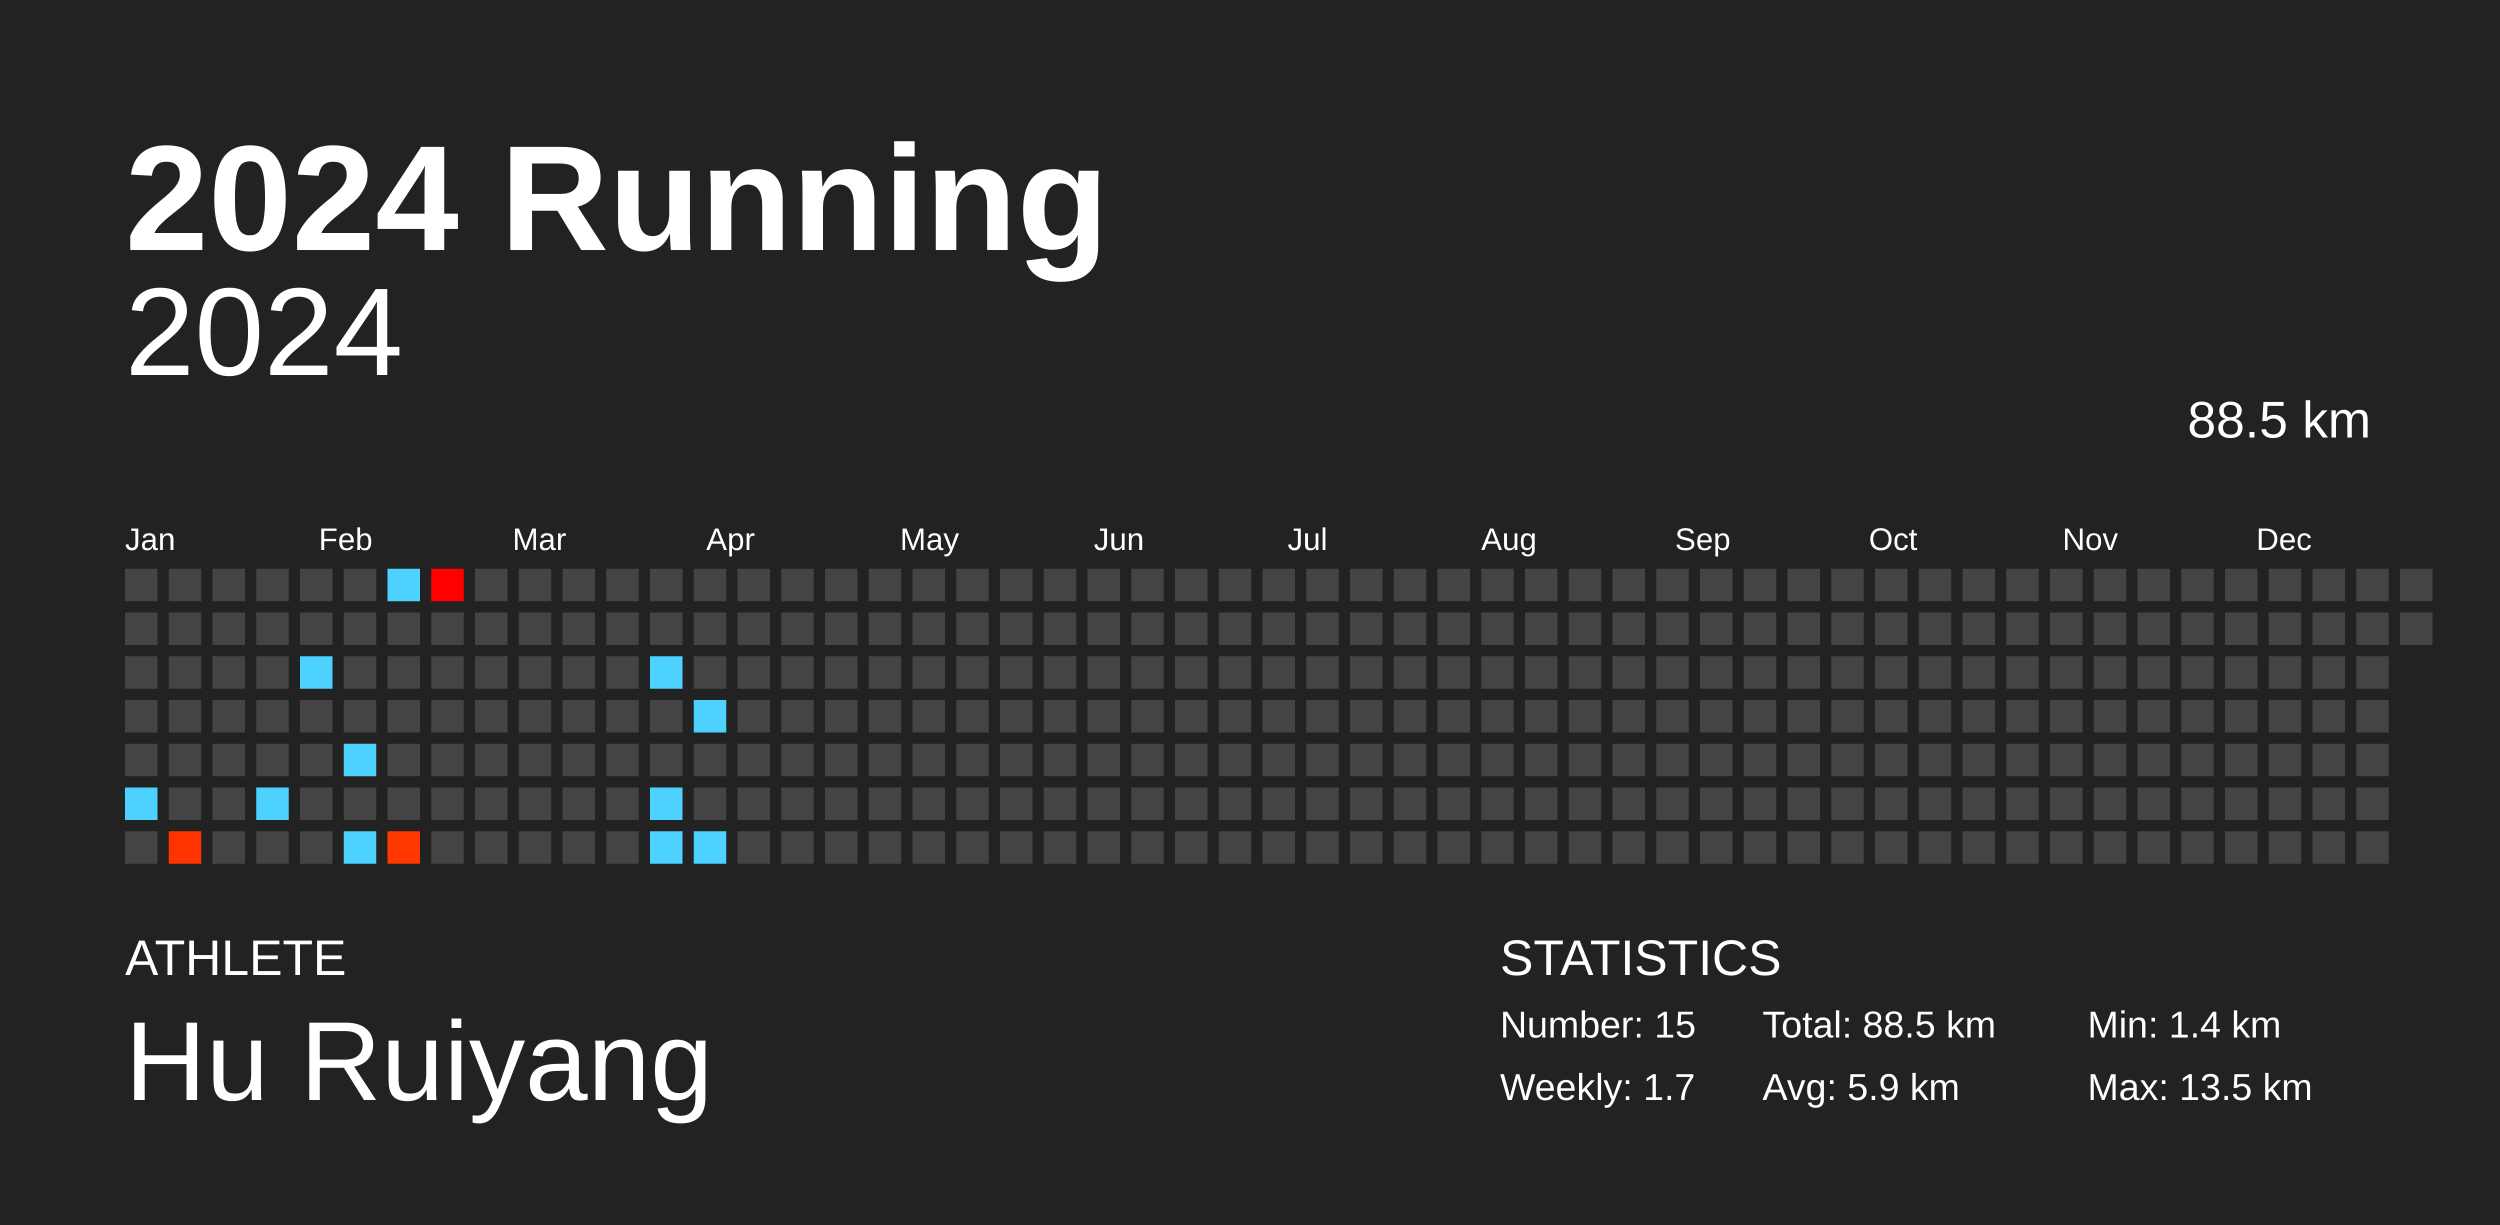
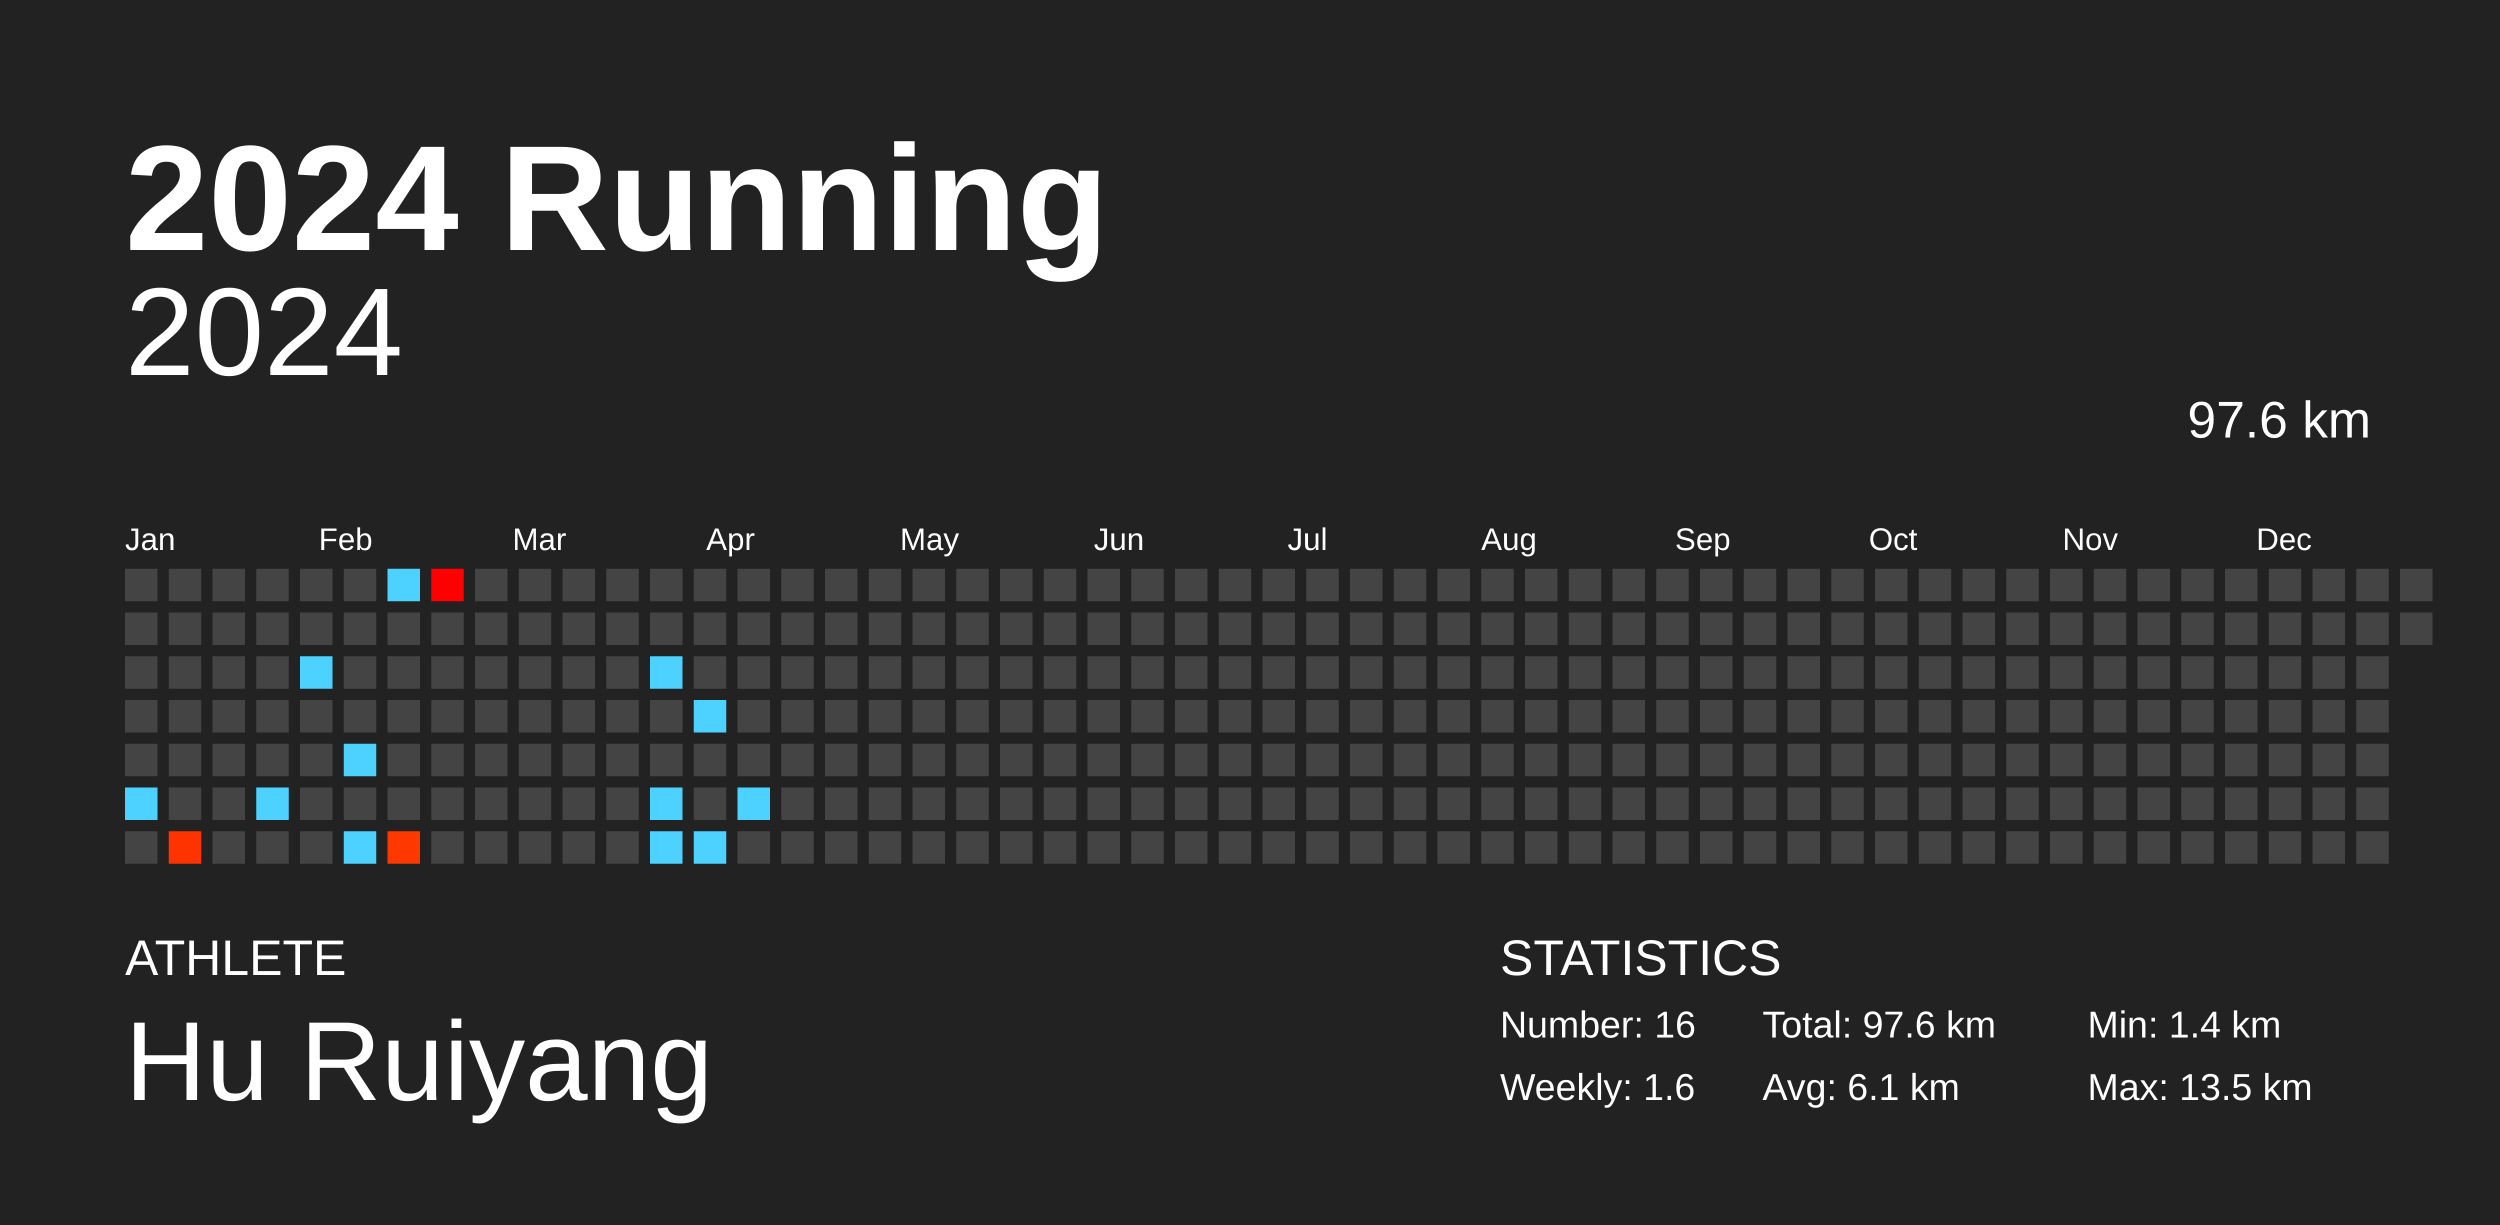
<svg xmlns="http://www.w3.org/2000/svg" baseProfile="full" height="98mm" version="1.1" viewBox="0,0,200,98" width="200mm">
  <defs />
  <rect fill="#222222" height="98" width="200" x="0" y="0" />
  <text fill="#FFFFFF" style="font-size:12px; font-family:Arial; font-weight:bold;" x="10" y="20">2024 Running</text>
  <text fill="#FFFFFF" style="font-size:4px; font-family:Arial" x="10" y="78">ATHLETE</text>
  <text fill="#FFFFFF" style="font-size:9px; font-family:Arial" x="10" y="88">Hu Ruiyang</text>
  <text fill="#FFFFFF" style="font-size:4px; font-family:Arial" x="120" y="78">STATISTICS</text>
-   <text fill="#FFFFFF" style="font-size:3px; font-family:Arial" x="120" y="83">Number: 15</text>
-   <text fill="#FFFFFF" style="font-size:3px; font-family:Arial" x="120" y="88">Weekly: 1.7</text>
-   <text fill="#FFFFFF" style="font-size:3px; font-family:Arial" x="141" y="83">Total: 88.5 km</text>
-   <text fill="#FFFFFF" style="font-size:3px; font-family:Arial" x="141" y="88">Avg: 5.9 km</text>
+   <text fill="#FFFFFF" style="font-size:3px; font-family:Arial" x="120" y="83">Number: 16</text>
+   <text fill="#FFFFFF" style="font-size:3px; font-family:Arial" x="120" y="88">Weekly: 1.6</text>
+   <text fill="#FFFFFF" style="font-size:3px; font-family:Arial" x="141" y="83">Total: 97.6 km</text>
+   <text fill="#FFFFFF" style="font-size:3px; font-family:Arial" x="141" y="88">Avg: 6.1 km</text>
  <text fill="#FFFFFF" style="font-size:3px; font-family:Arial" x="167" y="83">Min: 1.4 km</text>
  <text fill="#FFFFFF" style="font-size:3px; font-family:Arial" x="167" y="88">Max: 13.5 km</text>
  <text alignment-baseline="hanging" fill="#FFFFFF" style="font-size:10.0px; font-family:Arial;" x="10" y="30">2024</text>
-   <text alignment-baseline="hanging" fill="#FFFFFF" style="font-size:4.125px; font-family:Arial;" x="175" y="35">88.5 km</text>
+   <text alignment-baseline="hanging" fill="#FFFFFF" style="font-size:4.125px; font-family:Arial;" x="175" y="35">97.6 km</text>
  <text fill="#FFFFFF" style="font-size:2.5px; font-family:Arial" x="10.0" y="44">Jan</text>
  <text fill="#FFFFFF" style="font-size:2.5px; font-family:Arial" x="25.5" y="44">Feb</text>
  <text fill="#FFFFFF" style="font-size:2.5px; font-family:Arial" x="41.0" y="44">Mar</text>
  <text fill="#FFFFFF" style="font-size:2.5px; font-family:Arial" x="56.5" y="44">Apr</text>
  <text fill="#FFFFFF" style="font-size:2.5px; font-family:Arial" x="72.0" y="44">May</text>
  <text fill="#FFFFFF" style="font-size:2.5px; font-family:Arial" x="87.5" y="44">Jun</text>
  <text fill="#FFFFFF" style="font-size:2.5px; font-family:Arial" x="103.0" y="44">Jul</text>
  <text fill="#FFFFFF" style="font-size:2.5px; font-family:Arial" x="118.5" y="44">Aug</text>
  <text fill="#FFFFFF" style="font-size:2.5px; font-family:Arial" x="134.0" y="44">Sep</text>
  <text fill="#FFFFFF" style="font-size:2.5px; font-family:Arial" x="149.5" y="44">Oct</text>
  <text fill="#FFFFFF" style="font-size:2.5px; font-family:Arial" x="165.0" y="44">Nov</text>
  <text fill="#FFFFFF" style="font-size:2.5px; font-family:Arial" x="180.5" y="44">Dec</text>
  <rect fill="#444444" height="2.6" width="2.6" x="10.0" y="45.5" />
  <rect fill="#444444" height="2.6" width="2.6" x="10.0" y="49.0" />
  <rect fill="#444444" height="2.6" width="2.6" x="10.0" y="52.5" />
  <rect fill="#444444" height="2.6" width="2.6" x="10.0" y="56.0" />
  <rect fill="#444444" height="2.6" width="2.6" x="10.0" y="59.5" />
  <rect fill="#4dd2ff" height="2.6" width="2.6" x="10.0" y="63.0" />
  <rect fill="#444444" height="2.6" width="2.6" x="10.0" y="66.5" />
  <rect fill="#444444" height="2.6" width="2.6" x="13.5" y="45.5" />
  <rect fill="#444444" height="2.6" width="2.6" x="13.5" y="49.0" />
  <rect fill="#444444" height="2.6" width="2.6" x="13.5" y="52.5" />
  <rect fill="#444444" height="2.6" width="2.6" x="13.5" y="56.0" />
  <rect fill="#444444" height="2.6" width="2.6" x="13.5" y="59.5" />
  <rect fill="#444444" height="2.6" width="2.6" x="13.5" y="63.0" />
  <rect fill="#ff3300" height="2.6" width="2.6" x="13.5" y="66.5" />
  <rect fill="#444444" height="2.6" width="2.6" x="17.0" y="45.5" />
  <rect fill="#444444" height="2.6" width="2.6" x="17.0" y="49.0" />
  <rect fill="#444444" height="2.6" width="2.6" x="17.0" y="52.5" />
  <rect fill="#444444" height="2.6" width="2.6" x="17.0" y="56.0" />
  <rect fill="#444444" height="2.6" width="2.6" x="17.0" y="59.5" />
  <rect fill="#444444" height="2.6" width="2.6" x="17.0" y="63.0" />
  <rect fill="#444444" height="2.6" width="2.6" x="17.0" y="66.5" />
  <rect fill="#444444" height="2.6" width="2.6" x="20.5" y="45.5" />
  <rect fill="#444444" height="2.6" width="2.6" x="20.5" y="49.0" />
  <rect fill="#444444" height="2.6" width="2.6" x="20.5" y="52.5" />
  <rect fill="#444444" height="2.6" width="2.6" x="20.5" y="56.0" />
  <rect fill="#444444" height="2.6" width="2.6" x="20.5" y="59.5" />
  <rect fill="#4dd2ff" height="2.6" width="2.6" x="20.5" y="63.0" />
  <rect fill="#444444" height="2.6" width="2.6" x="20.5" y="66.5" />
  <rect fill="#444444" height="2.6" width="2.6" x="24.0" y="45.5" />
  <rect fill="#444444" height="2.6" width="2.6" x="24.0" y="49.0" />
  <rect fill="#4dd2ff" height="2.6" width="2.6" x="24.0" y="52.5" />
  <rect fill="#444444" height="2.6" width="2.6" x="24.0" y="56.0" />
  <rect fill="#444444" height="2.6" width="2.6" x="24.0" y="59.5" />
  <rect fill="#444444" height="2.6" width="2.6" x="24.0" y="63.0" />
  <rect fill="#444444" height="2.6" width="2.6" x="24.0" y="66.5" />
  <rect fill="#444444" height="2.6" width="2.6" x="27.5" y="45.5" />
  <rect fill="#444444" height="2.6" width="2.6" x="27.5" y="49.0" />
  <rect fill="#444444" height="2.6" width="2.6" x="27.5" y="52.5" />
  <rect fill="#444444" height="2.6" width="2.6" x="27.5" y="56.0" />
  <rect fill="#4dd2ff" height="2.6" width="2.6" x="27.5" y="59.5" />
  <rect fill="#444444" height="2.6" width="2.6" x="27.5" y="63.0" />
  <rect fill="#4dd2ff" height="2.6" width="2.6" x="27.5" y="66.5" />
  <rect fill="#4dd2ff" height="2.6" width="2.6" x="31.0" y="45.5" />
  <rect fill="#444444" height="2.6" width="2.6" x="31.0" y="49.0" />
  <rect fill="#444444" height="2.6" width="2.6" x="31.0" y="52.5" />
  <rect fill="#444444" height="2.6" width="2.6" x="31.0" y="56.0" />
  <rect fill="#444444" height="2.6" width="2.6" x="31.0" y="59.5" />
  <rect fill="#444444" height="2.6" width="2.6" x="31.0" y="63.0" />
  <rect fill="#ff3800" height="2.6" width="2.6" x="31.0" y="66.5" />
  <rect fill="#ff0000" height="2.6" width="2.6" x="34.5" y="45.5" />
  <rect fill="#444444" height="2.6" width="2.6" x="34.5" y="49.0" />
  <rect fill="#444444" height="2.6" width="2.6" x="34.5" y="52.5" />
  <rect fill="#444444" height="2.6" width="2.6" x="34.5" y="56.0" />
  <rect fill="#444444" height="2.6" width="2.6" x="34.5" y="59.5" />
  <rect fill="#444444" height="2.6" width="2.6" x="34.5" y="63.0" />
  <rect fill="#444444" height="2.6" width="2.6" x="34.5" y="66.5" />
  <rect fill="#444444" height="2.6" width="2.6" x="38.0" y="45.5" />
  <rect fill="#444444" height="2.6" width="2.6" x="38.0" y="49.0" />
  <rect fill="#444444" height="2.6" width="2.6" x="38.0" y="52.5" />
  <rect fill="#444444" height="2.6" width="2.6" x="38.0" y="56.0" />
  <rect fill="#444444" height="2.6" width="2.6" x="38.0" y="59.5" />
  <rect fill="#444444" height="2.6" width="2.6" x="38.0" y="63.0" />
  <rect fill="#444444" height="2.6" width="2.6" x="38.0" y="66.5" />
  <rect fill="#444444" height="2.6" width="2.6" x="41.5" y="45.5" />
  <rect fill="#444444" height="2.6" width="2.6" x="41.5" y="49.0" />
  <rect fill="#444444" height="2.6" width="2.6" x="41.5" y="52.5" />
  <rect fill="#444444" height="2.6" width="2.6" x="41.5" y="56.0" />
  <rect fill="#444444" height="2.6" width="2.6" x="41.5" y="59.5" />
  <rect fill="#444444" height="2.6" width="2.6" x="41.5" y="63.0" />
  <rect fill="#444444" height="2.6" width="2.6" x="41.5" y="66.5" />
  <rect fill="#444444" height="2.6" width="2.6" x="45.0" y="45.5" />
  <rect fill="#444444" height="2.6" width="2.6" x="45.0" y="49.0" />
  <rect fill="#444444" height="2.6" width="2.6" x="45.0" y="52.5" />
  <rect fill="#444444" height="2.6" width="2.6" x="45.0" y="56.0" />
  <rect fill="#444444" height="2.6" width="2.6" x="45.0" y="59.5" />
  <rect fill="#444444" height="2.6" width="2.6" x="45.0" y="63.0" />
  <rect fill="#444444" height="2.6" width="2.6" x="45.0" y="66.5" />
  <rect fill="#444444" height="2.6" width="2.6" x="48.5" y="45.5" />
  <rect fill="#444444" height="2.6" width="2.6" x="48.5" y="49.0" />
  <rect fill="#444444" height="2.6" width="2.6" x="48.5" y="52.5" />
  <rect fill="#444444" height="2.6" width="2.6" x="48.5" y="56.0" />
  <rect fill="#444444" height="2.6" width="2.6" x="48.5" y="59.5" />
  <rect fill="#444444" height="2.6" width="2.6" x="48.5" y="63.0" />
  <rect fill="#444444" height="2.6" width="2.6" x="48.5" y="66.5" />
  <rect fill="#444444" height="2.6" width="2.6" x="52.0" y="45.5" />
  <rect fill="#444444" height="2.6" width="2.6" x="52.0" y="49.0" />
  <rect fill="#4dd2ff" height="2.6" width="2.6" x="52.0" y="52.5" />
  <rect fill="#444444" height="2.6" width="2.6" x="52.0" y="56.0" />
  <rect fill="#444444" height="2.6" width="2.6" x="52.0" y="59.5" />
  <rect fill="#4dd2ff" height="2.6" width="2.6" x="52.0" y="63.0" />
  <rect fill="#4dd2ff" height="2.6" width="2.6" x="52.0" y="66.5" />
  <rect fill="#444444" height="2.6" width="2.6" x="55.5" y="45.5" />
  <rect fill="#444444" height="2.6" width="2.6" x="55.5" y="49.0" />
  <rect fill="#444444" height="2.6" width="2.6" x="55.5" y="52.5" />
  <rect fill="#4dd2ff" height="2.6" width="2.6" x="55.5" y="56.0" />
  <rect fill="#444444" height="2.6" width="2.6" x="55.5" y="59.5" />
  <rect fill="#444444" height="2.6" width="2.6" x="55.5" y="63.0" />
  <rect fill="#4dd2ff" height="2.6" width="2.6" x="55.5" y="66.5" />
  <rect fill="#444444" height="2.6" width="2.6" x="59.0" y="45.5" />
  <rect fill="#444444" height="2.6" width="2.6" x="59.0" y="49.0" />
  <rect fill="#444444" height="2.6" width="2.6" x="59.0" y="52.5" />
  <rect fill="#444444" height="2.6" width="2.6" x="59.0" y="56.0" />
  <rect fill="#444444" height="2.6" width="2.6" x="59.0" y="59.5" />
-   <rect fill="#444444" height="2.6" width="2.6" x="59.0" y="63.0" />
+   <rect fill="#4dd2ff" height="2.6" width="2.6" x="59.0" y="63.0" />
  <rect fill="#444444" height="2.6" width="2.6" x="59.0" y="66.5" />
  <rect fill="#444444" height="2.6" width="2.6" x="62.5" y="45.5" />
  <rect fill="#444444" height="2.6" width="2.6" x="62.5" y="49.0" />
  <rect fill="#444444" height="2.6" width="2.6" x="62.5" y="52.5" />
  <rect fill="#444444" height="2.6" width="2.6" x="62.5" y="56.0" />
  <rect fill="#444444" height="2.6" width="2.6" x="62.5" y="59.5" />
  <rect fill="#444444" height="2.6" width="2.6" x="62.5" y="63.0" />
  <rect fill="#444444" height="2.6" width="2.6" x="62.5" y="66.5" />
  <rect fill="#444444" height="2.6" width="2.6" x="66.0" y="45.5" />
  <rect fill="#444444" height="2.6" width="2.6" x="66.0" y="49.0" />
  <rect fill="#444444" height="2.6" width="2.6" x="66.0" y="52.5" />
  <rect fill="#444444" height="2.6" width="2.6" x="66.0" y="56.0" />
  <rect fill="#444444" height="2.6" width="2.6" x="66.0" y="59.5" />
  <rect fill="#444444" height="2.6" width="2.6" x="66.0" y="63.0" />
  <rect fill="#444444" height="2.6" width="2.6" x="66.0" y="66.5" />
  <rect fill="#444444" height="2.6" width="2.6" x="69.5" y="45.5" />
  <rect fill="#444444" height="2.6" width="2.6" x="69.5" y="49.0" />
  <rect fill="#444444" height="2.6" width="2.6" x="69.5" y="52.5" />
  <rect fill="#444444" height="2.6" width="2.6" x="69.5" y="56.0" />
  <rect fill="#444444" height="2.6" width="2.6" x="69.5" y="59.5" />
  <rect fill="#444444" height="2.6" width="2.6" x="69.5" y="63.0" />
  <rect fill="#444444" height="2.6" width="2.6" x="69.5" y="66.5" />
  <rect fill="#444444" height="2.6" width="2.6" x="73.0" y="45.5" />
  <rect fill="#444444" height="2.6" width="2.6" x="73.0" y="49.0" />
  <rect fill="#444444" height="2.6" width="2.6" x="73.0" y="52.5" />
  <rect fill="#444444" height="2.6" width="2.6" x="73.0" y="56.0" />
  <rect fill="#444444" height="2.6" width="2.6" x="73.0" y="59.5" />
  <rect fill="#444444" height="2.6" width="2.6" x="73.0" y="63.0" />
  <rect fill="#444444" height="2.6" width="2.6" x="73.0" y="66.5" />
  <rect fill="#444444" height="2.6" width="2.6" x="76.5" y="45.5" />
  <rect fill="#444444" height="2.6" width="2.6" x="76.5" y="49.0" />
  <rect fill="#444444" height="2.6" width="2.6" x="76.5" y="52.5" />
  <rect fill="#444444" height="2.6" width="2.6" x="76.5" y="56.0" />
  <rect fill="#444444" height="2.6" width="2.6" x="76.5" y="59.5" />
  <rect fill="#444444" height="2.6" width="2.6" x="76.5" y="63.0" />
  <rect fill="#444444" height="2.6" width="2.6" x="76.5" y="66.5" />
  <rect fill="#444444" height="2.6" width="2.6" x="80.0" y="45.5" />
  <rect fill="#444444" height="2.6" width="2.6" x="80.0" y="49.0" />
  <rect fill="#444444" height="2.6" width="2.6" x="80.0" y="52.5" />
  <rect fill="#444444" height="2.6" width="2.6" x="80.0" y="56.0" />
  <rect fill="#444444" height="2.6" width="2.6" x="80.0" y="59.5" />
  <rect fill="#444444" height="2.6" width="2.6" x="80.0" y="63.0" />
  <rect fill="#444444" height="2.6" width="2.6" x="80.0" y="66.5" />
  <rect fill="#444444" height="2.6" width="2.6" x="83.5" y="45.5" />
  <rect fill="#444444" height="2.6" width="2.6" x="83.5" y="49.0" />
  <rect fill="#444444" height="2.6" width="2.6" x="83.5" y="52.5" />
  <rect fill="#444444" height="2.6" width="2.6" x="83.5" y="56.0" />
  <rect fill="#444444" height="2.6" width="2.6" x="83.5" y="59.5" />
  <rect fill="#444444" height="2.6" width="2.6" x="83.5" y="63.0" />
  <rect fill="#444444" height="2.6" width="2.6" x="83.5" y="66.5" />
  <rect fill="#444444" height="2.6" width="2.6" x="87.0" y="45.5" />
  <rect fill="#444444" height="2.6" width="2.6" x="87.0" y="49.0" />
  <rect fill="#444444" height="2.6" width="2.6" x="87.0" y="52.5" />
  <rect fill="#444444" height="2.6" width="2.6" x="87.0" y="56.0" />
  <rect fill="#444444" height="2.6" width="2.6" x="87.0" y="59.5" />
  <rect fill="#444444" height="2.6" width="2.6" x="87.0" y="63.0" />
  <rect fill="#444444" height="2.6" width="2.6" x="87.0" y="66.5" />
  <rect fill="#444444" height="2.6" width="2.6" x="90.5" y="45.5" />
  <rect fill="#444444" height="2.6" width="2.6" x="90.5" y="49.0" />
  <rect fill="#444444" height="2.6" width="2.6" x="90.5" y="52.5" />
  <rect fill="#444444" height="2.6" width="2.6" x="90.5" y="56.0" />
  <rect fill="#444444" height="2.6" width="2.6" x="90.5" y="59.5" />
  <rect fill="#444444" height="2.6" width="2.6" x="90.5" y="63.0" />
  <rect fill="#444444" height="2.6" width="2.6" x="90.5" y="66.5" />
  <rect fill="#444444" height="2.6" width="2.6" x="94.0" y="45.5" />
  <rect fill="#444444" height="2.6" width="2.6" x="94.0" y="49.0" />
  <rect fill="#444444" height="2.6" width="2.6" x="94.0" y="52.5" />
  <rect fill="#444444" height="2.6" width="2.6" x="94.0" y="56.0" />
  <rect fill="#444444" height="2.6" width="2.6" x="94.0" y="59.5" />
  <rect fill="#444444" height="2.6" width="2.6" x="94.0" y="63.0" />
  <rect fill="#444444" height="2.6" width="2.6" x="94.0" y="66.5" />
  <rect fill="#444444" height="2.6" width="2.6" x="97.5" y="45.5" />
  <rect fill="#444444" height="2.6" width="2.6" x="97.5" y="49.0" />
  <rect fill="#444444" height="2.6" width="2.6" x="97.5" y="52.5" />
  <rect fill="#444444" height="2.6" width="2.6" x="97.5" y="56.0" />
  <rect fill="#444444" height="2.6" width="2.6" x="97.5" y="59.5" />
  <rect fill="#444444" height="2.6" width="2.6" x="97.5" y="63.0" />
  <rect fill="#444444" height="2.6" width="2.6" x="97.5" y="66.5" />
  <rect fill="#444444" height="2.6" width="2.6" x="101.0" y="45.5" />
  <rect fill="#444444" height="2.6" width="2.6" x="101.0" y="49.0" />
  <rect fill="#444444" height="2.6" width="2.6" x="101.0" y="52.5" />
  <rect fill="#444444" height="2.6" width="2.6" x="101.0" y="56.0" />
  <rect fill="#444444" height="2.6" width="2.6" x="101.0" y="59.5" />
  <rect fill="#444444" height="2.6" width="2.6" x="101.0" y="63.0" />
  <rect fill="#444444" height="2.6" width="2.6" x="101.0" y="66.5" />
  <rect fill="#444444" height="2.6" width="2.6" x="104.5" y="45.5" />
  <rect fill="#444444" height="2.6" width="2.6" x="104.5" y="49.0" />
  <rect fill="#444444" height="2.6" width="2.6" x="104.5" y="52.5" />
  <rect fill="#444444" height="2.6" width="2.6" x="104.5" y="56.0" />
  <rect fill="#444444" height="2.6" width="2.6" x="104.5" y="59.5" />
  <rect fill="#444444" height="2.6" width="2.6" x="104.5" y="63.0" />
  <rect fill="#444444" height="2.6" width="2.6" x="104.5" y="66.5" />
  <rect fill="#444444" height="2.6" width="2.6" x="108.0" y="45.5" />
  <rect fill="#444444" height="2.6" width="2.6" x="108.0" y="49.0" />
  <rect fill="#444444" height="2.6" width="2.6" x="108.0" y="52.5" />
  <rect fill="#444444" height="2.6" width="2.6" x="108.0" y="56.0" />
  <rect fill="#444444" height="2.6" width="2.6" x="108.0" y="59.5" />
  <rect fill="#444444" height="2.6" width="2.6" x="108.0" y="63.0" />
  <rect fill="#444444" height="2.6" width="2.6" x="108.0" y="66.5" />
  <rect fill="#444444" height="2.6" width="2.6" x="111.5" y="45.5" />
  <rect fill="#444444" height="2.6" width="2.6" x="111.5" y="49.0" />
  <rect fill="#444444" height="2.6" width="2.6" x="111.5" y="52.5" />
  <rect fill="#444444" height="2.6" width="2.6" x="111.5" y="56.0" />
  <rect fill="#444444" height="2.6" width="2.6" x="111.5" y="59.5" />
  <rect fill="#444444" height="2.6" width="2.6" x="111.5" y="63.0" />
  <rect fill="#444444" height="2.6" width="2.6" x="111.5" y="66.5" />
  <rect fill="#444444" height="2.6" width="2.6" x="115.0" y="45.5" />
  <rect fill="#444444" height="2.6" width="2.6" x="115.0" y="49.0" />
  <rect fill="#444444" height="2.6" width="2.6" x="115.0" y="52.5" />
  <rect fill="#444444" height="2.6" width="2.6" x="115.0" y="56.0" />
  <rect fill="#444444" height="2.6" width="2.6" x="115.0" y="59.5" />
  <rect fill="#444444" height="2.6" width="2.6" x="115.0" y="63.0" />
  <rect fill="#444444" height="2.6" width="2.6" x="115.0" y="66.5" />
  <rect fill="#444444" height="2.6" width="2.6" x="118.5" y="45.5" />
  <rect fill="#444444" height="2.6" width="2.6" x="118.5" y="49.0" />
  <rect fill="#444444" height="2.6" width="2.6" x="118.5" y="52.5" />
  <rect fill="#444444" height="2.6" width="2.6" x="118.5" y="56.0" />
  <rect fill="#444444" height="2.6" width="2.6" x="118.5" y="59.5" />
  <rect fill="#444444" height="2.6" width="2.6" x="118.5" y="63.0" />
  <rect fill="#444444" height="2.6" width="2.6" x="118.5" y="66.5" />
  <rect fill="#444444" height="2.6" width="2.6" x="122.0" y="45.5" />
  <rect fill="#444444" height="2.6" width="2.6" x="122.0" y="49.0" />
  <rect fill="#444444" height="2.6" width="2.6" x="122.0" y="52.5" />
  <rect fill="#444444" height="2.6" width="2.6" x="122.0" y="56.0" />
  <rect fill="#444444" height="2.6" width="2.6" x="122.0" y="59.5" />
  <rect fill="#444444" height="2.6" width="2.6" x="122.0" y="63.0" />
  <rect fill="#444444" height="2.6" width="2.6" x="122.0" y="66.5" />
  <rect fill="#444444" height="2.6" width="2.6" x="125.5" y="45.5" />
  <rect fill="#444444" height="2.6" width="2.6" x="125.5" y="49.0" />
  <rect fill="#444444" height="2.6" width="2.6" x="125.5" y="52.5" />
  <rect fill="#444444" height="2.6" width="2.6" x="125.5" y="56.0" />
  <rect fill="#444444" height="2.6" width="2.6" x="125.5" y="59.5" />
  <rect fill="#444444" height="2.6" width="2.6" x="125.5" y="63.0" />
  <rect fill="#444444" height="2.6" width="2.6" x="125.5" y="66.5" />
  <rect fill="#444444" height="2.6" width="2.6" x="129.0" y="45.5" />
  <rect fill="#444444" height="2.6" width="2.6" x="129.0" y="49.0" />
  <rect fill="#444444" height="2.6" width="2.6" x="129.0" y="52.5" />
  <rect fill="#444444" height="2.6" width="2.6" x="129.0" y="56.0" />
  <rect fill="#444444" height="2.6" width="2.6" x="129.0" y="59.5" />
  <rect fill="#444444" height="2.6" width="2.6" x="129.0" y="63.0" />
  <rect fill="#444444" height="2.6" width="2.6" x="129.0" y="66.5" />
  <rect fill="#444444" height="2.6" width="2.6" x="132.5" y="45.5" />
  <rect fill="#444444" height="2.6" width="2.6" x="132.5" y="49.0" />
  <rect fill="#444444" height="2.6" width="2.6" x="132.5" y="52.5" />
  <rect fill="#444444" height="2.6" width="2.6" x="132.5" y="56.0" />
  <rect fill="#444444" height="2.6" width="2.6" x="132.5" y="59.5" />
  <rect fill="#444444" height="2.6" width="2.6" x="132.5" y="63.0" />
  <rect fill="#444444" height="2.6" width="2.6" x="132.5" y="66.5" />
  <rect fill="#444444" height="2.6" width="2.6" x="136.0" y="45.5" />
  <rect fill="#444444" height="2.6" width="2.6" x="136.0" y="49.0" />
  <rect fill="#444444" height="2.6" width="2.6" x="136.0" y="52.5" />
  <rect fill="#444444" height="2.6" width="2.6" x="136.0" y="56.0" />
  <rect fill="#444444" height="2.6" width="2.6" x="136.0" y="59.5" />
  <rect fill="#444444" height="2.6" width="2.6" x="136.0" y="63.0" />
  <rect fill="#444444" height="2.6" width="2.6" x="136.0" y="66.5" />
  <rect fill="#444444" height="2.6" width="2.6" x="139.5" y="45.5" />
  <rect fill="#444444" height="2.6" width="2.6" x="139.5" y="49.0" />
  <rect fill="#444444" height="2.6" width="2.6" x="139.5" y="52.5" />
  <rect fill="#444444" height="2.6" width="2.6" x="139.5" y="56.0" />
  <rect fill="#444444" height="2.6" width="2.6" x="139.5" y="59.5" />
  <rect fill="#444444" height="2.6" width="2.6" x="139.5" y="63.0" />
  <rect fill="#444444" height="2.6" width="2.6" x="139.5" y="66.5" />
  <rect fill="#444444" height="2.6" width="2.6" x="143.0" y="45.5" />
  <rect fill="#444444" height="2.6" width="2.6" x="143.0" y="49.0" />
  <rect fill="#444444" height="2.6" width="2.6" x="143.0" y="52.5" />
  <rect fill="#444444" height="2.6" width="2.6" x="143.0" y="56.0" />
  <rect fill="#444444" height="2.6" width="2.6" x="143.0" y="59.5" />
  <rect fill="#444444" height="2.6" width="2.6" x="143.0" y="63.0" />
  <rect fill="#444444" height="2.6" width="2.6" x="143.0" y="66.5" />
  <rect fill="#444444" height="2.6" width="2.6" x="146.5" y="45.5" />
  <rect fill="#444444" height="2.6" width="2.6" x="146.5" y="49.0" />
  <rect fill="#444444" height="2.6" width="2.6" x="146.5" y="52.5" />
  <rect fill="#444444" height="2.6" width="2.6" x="146.5" y="56.0" />
  <rect fill="#444444" height="2.6" width="2.6" x="146.5" y="59.5" />
  <rect fill="#444444" height="2.6" width="2.6" x="146.5" y="63.0" />
  <rect fill="#444444" height="2.6" width="2.6" x="146.5" y="66.5" />
  <rect fill="#444444" height="2.6" width="2.6" x="150.0" y="45.5" />
  <rect fill="#444444" height="2.6" width="2.6" x="150.0" y="49.0" />
  <rect fill="#444444" height="2.6" width="2.6" x="150.0" y="52.5" />
  <rect fill="#444444" height="2.6" width="2.6" x="150.0" y="56.0" />
  <rect fill="#444444" height="2.6" width="2.6" x="150.0" y="59.5" />
  <rect fill="#444444" height="2.6" width="2.6" x="150.0" y="63.0" />
  <rect fill="#444444" height="2.6" width="2.6" x="150.0" y="66.5" />
  <rect fill="#444444" height="2.6" width="2.6" x="153.5" y="45.5" />
  <rect fill="#444444" height="2.6" width="2.6" x="153.5" y="49.0" />
  <rect fill="#444444" height="2.6" width="2.6" x="153.5" y="52.5" />
  <rect fill="#444444" height="2.6" width="2.6" x="153.5" y="56.0" />
  <rect fill="#444444" height="2.6" width="2.6" x="153.5" y="59.5" />
  <rect fill="#444444" height="2.6" width="2.6" x="153.5" y="63.0" />
  <rect fill="#444444" height="2.6" width="2.6" x="153.5" y="66.5" />
  <rect fill="#444444" height="2.6" width="2.6" x="157.0" y="45.5" />
  <rect fill="#444444" height="2.6" width="2.6" x="157.0" y="49.0" />
  <rect fill="#444444" height="2.6" width="2.6" x="157.0" y="52.5" />
  <rect fill="#444444" height="2.6" width="2.6" x="157.0" y="56.0" />
  <rect fill="#444444" height="2.6" width="2.6" x="157.0" y="59.5" />
  <rect fill="#444444" height="2.6" width="2.6" x="157.0" y="63.0" />
  <rect fill="#444444" height="2.6" width="2.6" x="157.0" y="66.5" />
  <rect fill="#444444" height="2.6" width="2.6" x="160.5" y="45.5" />
  <rect fill="#444444" height="2.6" width="2.6" x="160.5" y="49.0" />
  <rect fill="#444444" height="2.6" width="2.6" x="160.5" y="52.5" />
  <rect fill="#444444" height="2.6" width="2.6" x="160.5" y="56.0" />
  <rect fill="#444444" height="2.6" width="2.6" x="160.5" y="59.5" />
  <rect fill="#444444" height="2.6" width="2.6" x="160.5" y="63.0" />
  <rect fill="#444444" height="2.6" width="2.6" x="160.5" y="66.5" />
  <rect fill="#444444" height="2.6" width="2.6" x="164.0" y="45.5" />
  <rect fill="#444444" height="2.6" width="2.6" x="164.0" y="49.0" />
  <rect fill="#444444" height="2.6" width="2.6" x="164.0" y="52.5" />
  <rect fill="#444444" height="2.6" width="2.6" x="164.0" y="56.0" />
  <rect fill="#444444" height="2.6" width="2.6" x="164.0" y="59.5" />
  <rect fill="#444444" height="2.6" width="2.6" x="164.0" y="63.0" />
  <rect fill="#444444" height="2.6" width="2.6" x="164.0" y="66.5" />
  <rect fill="#444444" height="2.6" width="2.6" x="167.5" y="45.5" />
  <rect fill="#444444" height="2.6" width="2.6" x="167.5" y="49.0" />
  <rect fill="#444444" height="2.6" width="2.6" x="167.5" y="52.5" />
  <rect fill="#444444" height="2.6" width="2.6" x="167.5" y="56.0" />
  <rect fill="#444444" height="2.6" width="2.6" x="167.5" y="59.5" />
  <rect fill="#444444" height="2.6" width="2.6" x="167.5" y="63.0" />
  <rect fill="#444444" height="2.6" width="2.6" x="167.5" y="66.5" />
  <rect fill="#444444" height="2.6" width="2.6" x="171.0" y="45.5" />
  <rect fill="#444444" height="2.6" width="2.6" x="171.0" y="49.0" />
  <rect fill="#444444" height="2.6" width="2.6" x="171.0" y="52.5" />
  <rect fill="#444444" height="2.6" width="2.6" x="171.0" y="56.0" />
  <rect fill="#444444" height="2.6" width="2.6" x="171.0" y="59.5" />
  <rect fill="#444444" height="2.6" width="2.6" x="171.0" y="63.0" />
  <rect fill="#444444" height="2.6" width="2.6" x="171.0" y="66.5" />
  <rect fill="#444444" height="2.6" width="2.6" x="174.5" y="45.5" />
  <rect fill="#444444" height="2.6" width="2.6" x="174.5" y="49.0" />
  <rect fill="#444444" height="2.6" width="2.6" x="174.5" y="52.5" />
  <rect fill="#444444" height="2.6" width="2.6" x="174.5" y="56.0" />
  <rect fill="#444444" height="2.6" width="2.6" x="174.5" y="59.5" />
  <rect fill="#444444" height="2.6" width="2.6" x="174.5" y="63.0" />
  <rect fill="#444444" height="2.6" width="2.6" x="174.5" y="66.5" />
  <rect fill="#444444" height="2.6" width="2.6" x="178.0" y="45.5" />
  <rect fill="#444444" height="2.6" width="2.6" x="178.0" y="49.0" />
  <rect fill="#444444" height="2.6" width="2.6" x="178.0" y="52.5" />
  <rect fill="#444444" height="2.6" width="2.6" x="178.0" y="56.0" />
  <rect fill="#444444" height="2.6" width="2.6" x="178.0" y="59.5" />
  <rect fill="#444444" height="2.6" width="2.6" x="178.0" y="63.0" />
  <rect fill="#444444" height="2.6" width="2.6" x="178.0" y="66.5" />
  <rect fill="#444444" height="2.6" width="2.6" x="181.5" y="45.5" />
  <rect fill="#444444" height="2.6" width="2.6" x="181.5" y="49.0" />
  <rect fill="#444444" height="2.6" width="2.6" x="181.5" y="52.5" />
  <rect fill="#444444" height="2.6" width="2.6" x="181.5" y="56.0" />
  <rect fill="#444444" height="2.6" width="2.6" x="181.5" y="59.5" />
  <rect fill="#444444" height="2.6" width="2.6" x="181.5" y="63.0" />
  <rect fill="#444444" height="2.6" width="2.6" x="181.5" y="66.5" />
  <rect fill="#444444" height="2.6" width="2.6" x="185.0" y="45.5" />
  <rect fill="#444444" height="2.6" width="2.6" x="185.0" y="49.0" />
  <rect fill="#444444" height="2.6" width="2.6" x="185.0" y="52.5" />
  <rect fill="#444444" height="2.6" width="2.6" x="185.0" y="56.0" />
  <rect fill="#444444" height="2.6" width="2.6" x="185.0" y="59.5" />
  <rect fill="#444444" height="2.6" width="2.6" x="185.0" y="63.0" />
  <rect fill="#444444" height="2.6" width="2.6" x="185.0" y="66.5" />
  <rect fill="#444444" height="2.6" width="2.6" x="188.5" y="45.5" />
  <rect fill="#444444" height="2.6" width="2.6" x="188.5" y="49.0" />
  <rect fill="#444444" height="2.6" width="2.6" x="188.5" y="52.5" />
  <rect fill="#444444" height="2.6" width="2.6" x="188.5" y="56.0" />
  <rect fill="#444444" height="2.6" width="2.6" x="188.5" y="59.5" />
  <rect fill="#444444" height="2.6" width="2.6" x="188.5" y="63.0" />
  <rect fill="#444444" height="2.6" width="2.6" x="188.5" y="66.5" />
  <rect fill="#444444" height="2.6" width="2.6" x="192.0" y="45.5" />
  <rect fill="#444444" height="2.6" width="2.6" x="192.0" y="49.0" />
</svg>
